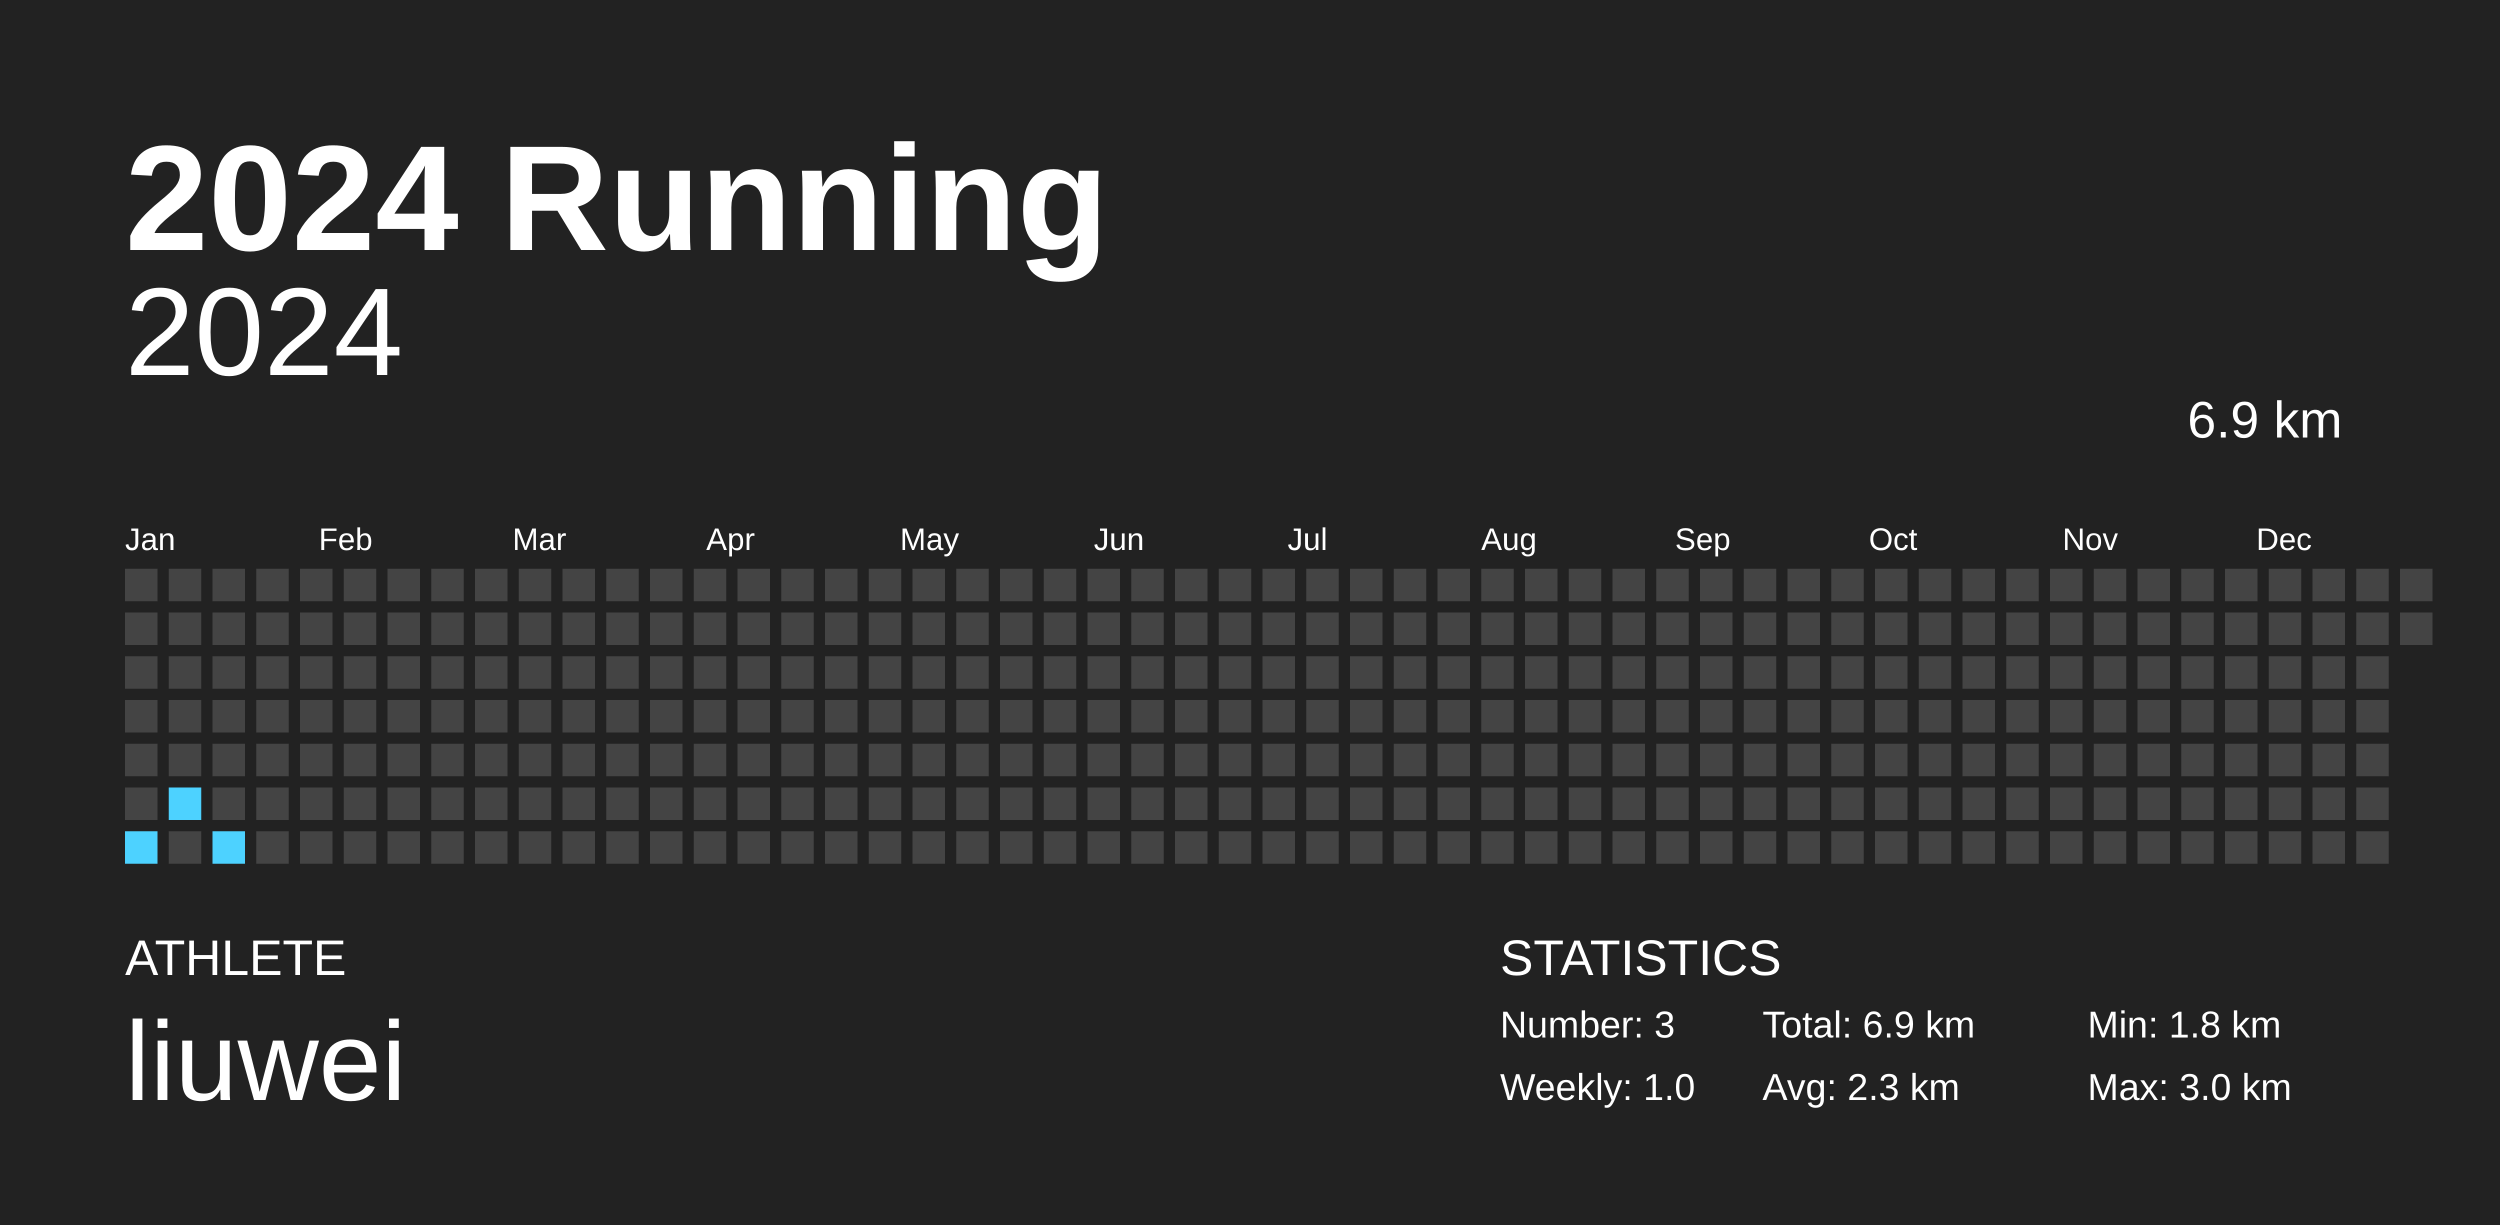
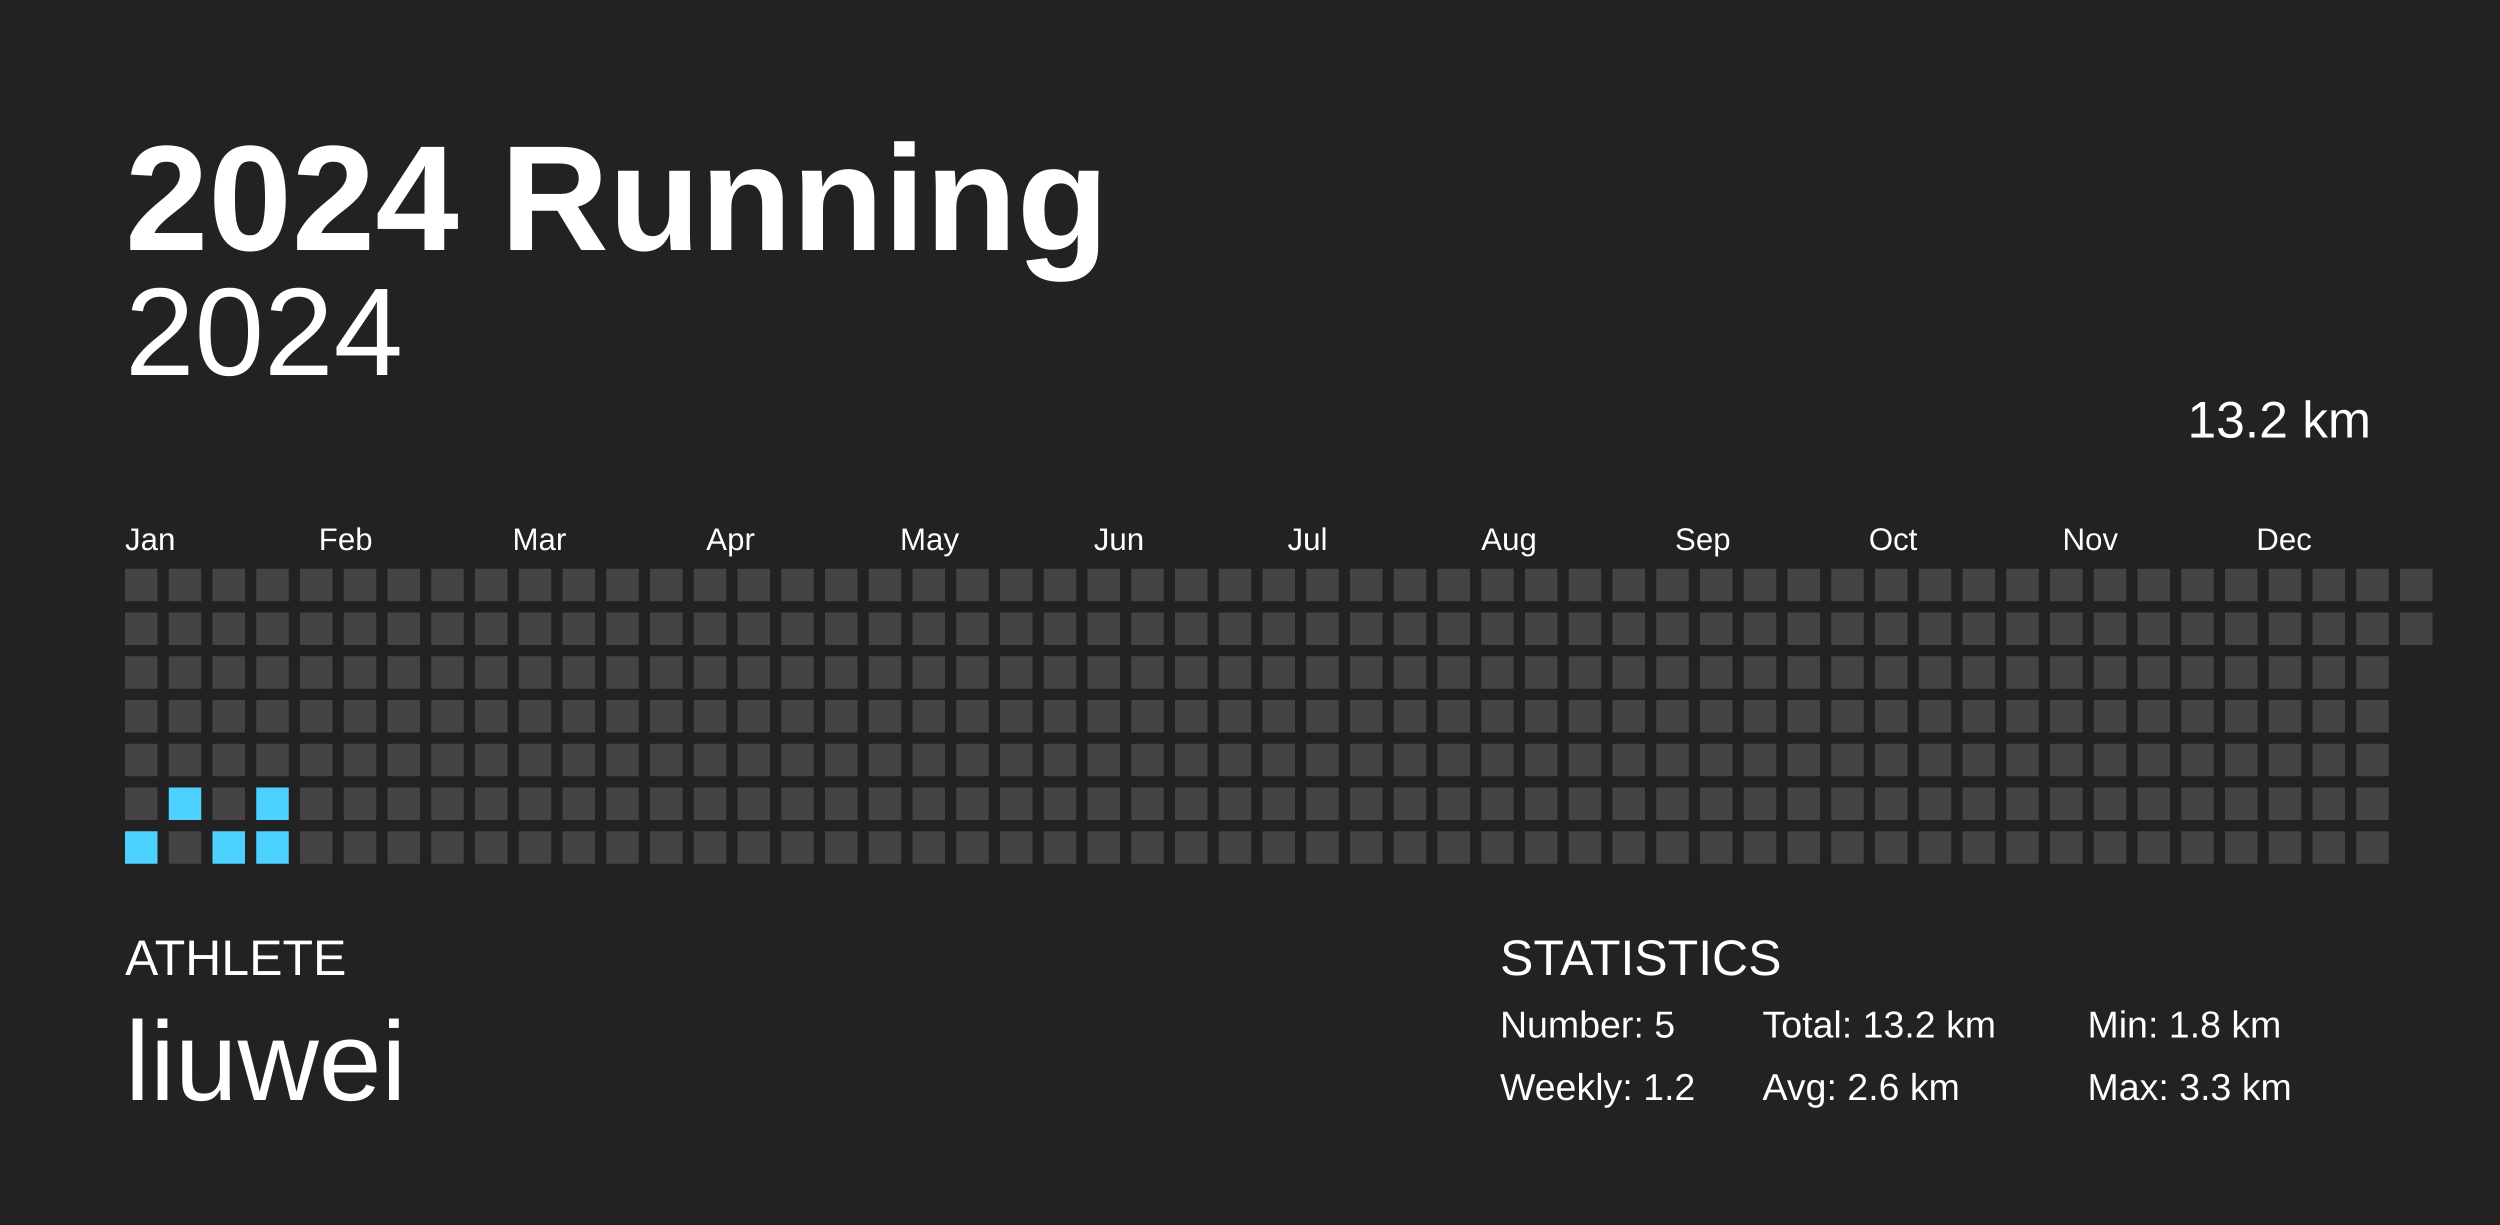
<svg xmlns="http://www.w3.org/2000/svg" baseProfile="full" height="98mm" version="1.1" viewBox="0,0,200,98" width="200mm">
  <defs />
  <rect fill="#222222" height="98" width="200" x="0" y="0" />
  <text fill="#FFFFFF" style="font-size:12px; font-family:Arial; font-weight:bold;" x="10" y="20">2024 Running</text>
  <text fill="#FFFFFF" style="font-size:4px; font-family:Arial" x="10" y="78">ATHLETE</text>
  <text fill="#FFFFFF" style="font-size:9px; font-family:Arial" x="10" y="88">liuwei</text>
  <text fill="#FFFFFF" style="font-size:4px; font-family:Arial" x="120" y="78">STATISTICS</text>
-   <text fill="#FFFFFF" style="font-size:3px; font-family:Arial" x="120" y="83">Number: 3</text>
-   <text fill="#FFFFFF" style="font-size:3px; font-family:Arial" x="120" y="88">Weekly: 1.0</text>
-   <text fill="#FFFFFF" style="font-size:3px; font-family:Arial" x="141" y="83">Total: 6.9 km</text>
-   <text fill="#FFFFFF" style="font-size:3px; font-family:Arial" x="141" y="88">Avg: 2.3 km</text>
+   <text fill="#FFFFFF" style="font-size:3px; font-family:Arial" x="120" y="83">Number: 5</text>
+   <text fill="#FFFFFF" style="font-size:3px; font-family:Arial" x="120" y="88">Weekly: 1.2</text>
+   <text fill="#FFFFFF" style="font-size:3px; font-family:Arial" x="141" y="83">Total: 13.2 km</text>
+   <text fill="#FFFFFF" style="font-size:3px; font-family:Arial" x="141" y="88">Avg: 2.6 km</text>
  <text fill="#FFFFFF" style="font-size:3px; font-family:Arial" x="167" y="83">Min: 1.8 km</text>
-   <text fill="#FFFFFF" style="font-size:3px; font-family:Arial" x="167" y="88">Max: 3.0 km</text>
+   <text fill="#FFFFFF" style="font-size:3px; font-family:Arial" x="167" y="88">Max: 3.3 km</text>
  <text alignment-baseline="hanging" fill="#FFFFFF" style="font-size:10.0px; font-family:Arial;" x="10" y="30">2024</text>
-   <text alignment-baseline="hanging" fill="#FFFFFF" style="font-size:4.125px; font-family:Arial;" x="175" y="35">6.9 km</text>
+   <text alignment-baseline="hanging" fill="#FFFFFF" style="font-size:4.125px; font-family:Arial;" x="175" y="35">13.2 km</text>
  <text fill="#FFFFFF" style="font-size:2.5px; font-family:Arial" x="10.0" y="44">Jan</text>
  <text fill="#FFFFFF" style="font-size:2.5px; font-family:Arial" x="25.5" y="44">Feb</text>
  <text fill="#FFFFFF" style="font-size:2.5px; font-family:Arial" x="41.0" y="44">Mar</text>
  <text fill="#FFFFFF" style="font-size:2.5px; font-family:Arial" x="56.5" y="44">Apr</text>
  <text fill="#FFFFFF" style="font-size:2.5px; font-family:Arial" x="72.0" y="44">May</text>
  <text fill="#FFFFFF" style="font-size:2.5px; font-family:Arial" x="87.5" y="44">Jun</text>
  <text fill="#FFFFFF" style="font-size:2.5px; font-family:Arial" x="103.0" y="44">Jul</text>
  <text fill="#FFFFFF" style="font-size:2.5px; font-family:Arial" x="118.5" y="44">Aug</text>
  <text fill="#FFFFFF" style="font-size:2.5px; font-family:Arial" x="134.0" y="44">Sep</text>
  <text fill="#FFFFFF" style="font-size:2.5px; font-family:Arial" x="149.5" y="44">Oct</text>
  <text fill="#FFFFFF" style="font-size:2.5px; font-family:Arial" x="165.0" y="44">Nov</text>
  <text fill="#FFFFFF" style="font-size:2.5px; font-family:Arial" x="180.5" y="44">Dec</text>
  <rect fill="#444444" height="2.6" width="2.6" x="10.0" y="45.5" />
  <rect fill="#444444" height="2.6" width="2.6" x="10.0" y="49.0" />
  <rect fill="#444444" height="2.6" width="2.6" x="10.0" y="52.5" />
  <rect fill="#444444" height="2.6" width="2.6" x="10.0" y="56.0" />
  <rect fill="#444444" height="2.6" width="2.6" x="10.0" y="59.5" />
  <rect fill="#444444" height="2.6" width="2.6" x="10.0" y="63.0" />
  <rect fill="#4dd2ff" height="2.6" width="2.6" x="10.0" y="66.5" />
  <rect fill="#444444" height="2.6" width="2.6" x="13.5" y="45.5" />
  <rect fill="#444444" height="2.6" width="2.6" x="13.5" y="49.0" />
  <rect fill="#444444" height="2.6" width="2.6" x="13.5" y="52.5" />
  <rect fill="#444444" height="2.6" width="2.6" x="13.5" y="56.0" />
  <rect fill="#444444" height="2.6" width="2.6" x="13.5" y="59.5" />
  <rect fill="#4dd2ff" height="2.6" width="2.6" x="13.5" y="63.0" />
  <rect fill="#444444" height="2.6" width="2.6" x="13.5" y="66.5" />
  <rect fill="#444444" height="2.6" width="2.6" x="17.0" y="45.5" />
  <rect fill="#444444" height="2.6" width="2.6" x="17.0" y="49.0" />
  <rect fill="#444444" height="2.6" width="2.6" x="17.0" y="52.5" />
  <rect fill="#444444" height="2.6" width="2.6" x="17.0" y="56.0" />
  <rect fill="#444444" height="2.6" width="2.6" x="17.0" y="59.5" />
  <rect fill="#444444" height="2.6" width="2.6" x="17.0" y="63.0" />
  <rect fill="#4dd2ff" height="2.6" width="2.6" x="17.0" y="66.5" />
  <rect fill="#444444" height="2.6" width="2.6" x="20.5" y="45.5" />
  <rect fill="#444444" height="2.6" width="2.6" x="20.5" y="49.0" />
  <rect fill="#444444" height="2.6" width="2.6" x="20.5" y="52.5" />
  <rect fill="#444444" height="2.6" width="2.6" x="20.5" y="56.0" />
  <rect fill="#444444" height="2.6" width="2.6" x="20.5" y="59.5" />
-   <rect fill="#444444" height="2.6" width="2.6" x="20.5" y="63.0" />
-   <rect fill="#444444" height="2.6" width="2.6" x="20.5" y="66.5" />
+   <rect fill="#4dd2ff" height="2.6" width="2.6" x="20.5" y="63.0" />
+   <rect fill="#4dd2ff" height="2.6" width="2.6" x="20.5" y="66.5" />
  <rect fill="#444444" height="2.6" width="2.6" x="24.0" y="45.5" />
  <rect fill="#444444" height="2.6" width="2.6" x="24.0" y="49.0" />
  <rect fill="#444444" height="2.6" width="2.6" x="24.0" y="52.5" />
  <rect fill="#444444" height="2.6" width="2.6" x="24.0" y="56.0" />
  <rect fill="#444444" height="2.6" width="2.6" x="24.0" y="59.5" />
  <rect fill="#444444" height="2.6" width="2.6" x="24.0" y="63.0" />
  <rect fill="#444444" height="2.6" width="2.6" x="24.0" y="66.5" />
  <rect fill="#444444" height="2.6" width="2.6" x="27.5" y="45.5" />
  <rect fill="#444444" height="2.6" width="2.6" x="27.5" y="49.0" />
  <rect fill="#444444" height="2.6" width="2.6" x="27.5" y="52.5" />
  <rect fill="#444444" height="2.6" width="2.6" x="27.5" y="56.0" />
  <rect fill="#444444" height="2.6" width="2.6" x="27.5" y="59.5" />
  <rect fill="#444444" height="2.6" width="2.6" x="27.5" y="63.0" />
  <rect fill="#444444" height="2.6" width="2.6" x="27.5" y="66.5" />
  <rect fill="#444444" height="2.6" width="2.6" x="31.0" y="45.5" />
  <rect fill="#444444" height="2.6" width="2.6" x="31.0" y="49.0" />
  <rect fill="#444444" height="2.6" width="2.6" x="31.0" y="52.5" />
  <rect fill="#444444" height="2.6" width="2.6" x="31.0" y="56.0" />
  <rect fill="#444444" height="2.6" width="2.6" x="31.0" y="59.5" />
  <rect fill="#444444" height="2.6" width="2.6" x="31.0" y="63.0" />
  <rect fill="#444444" height="2.6" width="2.6" x="31.0" y="66.5" />
  <rect fill="#444444" height="2.6" width="2.6" x="34.5" y="45.5" />
  <rect fill="#444444" height="2.6" width="2.6" x="34.5" y="49.0" />
  <rect fill="#444444" height="2.6" width="2.6" x="34.5" y="52.5" />
  <rect fill="#444444" height="2.6" width="2.6" x="34.5" y="56.0" />
  <rect fill="#444444" height="2.6" width="2.6" x="34.5" y="59.5" />
  <rect fill="#444444" height="2.6" width="2.6" x="34.5" y="63.0" />
  <rect fill="#444444" height="2.6" width="2.6" x="34.5" y="66.5" />
  <rect fill="#444444" height="2.6" width="2.6" x="38.0" y="45.5" />
  <rect fill="#444444" height="2.6" width="2.6" x="38.0" y="49.0" />
  <rect fill="#444444" height="2.6" width="2.6" x="38.0" y="52.5" />
  <rect fill="#444444" height="2.6" width="2.6" x="38.0" y="56.0" />
  <rect fill="#444444" height="2.6" width="2.6" x="38.0" y="59.5" />
  <rect fill="#444444" height="2.6" width="2.6" x="38.0" y="63.0" />
  <rect fill="#444444" height="2.6" width="2.6" x="38.0" y="66.5" />
  <rect fill="#444444" height="2.6" width="2.6" x="41.5" y="45.5" />
  <rect fill="#444444" height="2.6" width="2.6" x="41.5" y="49.0" />
  <rect fill="#444444" height="2.6" width="2.6" x="41.5" y="52.5" />
  <rect fill="#444444" height="2.6" width="2.6" x="41.5" y="56.0" />
  <rect fill="#444444" height="2.6" width="2.6" x="41.5" y="59.5" />
  <rect fill="#444444" height="2.6" width="2.6" x="41.5" y="63.0" />
  <rect fill="#444444" height="2.6" width="2.6" x="41.5" y="66.5" />
  <rect fill="#444444" height="2.6" width="2.6" x="45.0" y="45.5" />
  <rect fill="#444444" height="2.6" width="2.6" x="45.0" y="49.0" />
  <rect fill="#444444" height="2.6" width="2.6" x="45.0" y="52.5" />
  <rect fill="#444444" height="2.6" width="2.6" x="45.0" y="56.0" />
  <rect fill="#444444" height="2.6" width="2.6" x="45.0" y="59.5" />
  <rect fill="#444444" height="2.6" width="2.6" x="45.0" y="63.0" />
  <rect fill="#444444" height="2.6" width="2.6" x="45.0" y="66.5" />
  <rect fill="#444444" height="2.6" width="2.6" x="48.5" y="45.5" />
  <rect fill="#444444" height="2.6" width="2.6" x="48.5" y="49.0" />
  <rect fill="#444444" height="2.6" width="2.6" x="48.5" y="52.5" />
  <rect fill="#444444" height="2.6" width="2.6" x="48.5" y="56.0" />
  <rect fill="#444444" height="2.6" width="2.6" x="48.5" y="59.5" />
  <rect fill="#444444" height="2.6" width="2.6" x="48.5" y="63.0" />
  <rect fill="#444444" height="2.6" width="2.6" x="48.5" y="66.5" />
  <rect fill="#444444" height="2.6" width="2.6" x="52.0" y="45.5" />
  <rect fill="#444444" height="2.6" width="2.6" x="52.0" y="49.0" />
  <rect fill="#444444" height="2.6" width="2.6" x="52.0" y="52.5" />
  <rect fill="#444444" height="2.6" width="2.6" x="52.0" y="56.0" />
  <rect fill="#444444" height="2.6" width="2.6" x="52.0" y="59.5" />
  <rect fill="#444444" height="2.6" width="2.6" x="52.0" y="63.0" />
  <rect fill="#444444" height="2.6" width="2.6" x="52.0" y="66.5" />
  <rect fill="#444444" height="2.6" width="2.6" x="55.5" y="45.5" />
  <rect fill="#444444" height="2.6" width="2.6" x="55.5" y="49.0" />
  <rect fill="#444444" height="2.6" width="2.6" x="55.5" y="52.5" />
  <rect fill="#444444" height="2.6" width="2.6" x="55.5" y="56.0" />
  <rect fill="#444444" height="2.6" width="2.6" x="55.5" y="59.5" />
  <rect fill="#444444" height="2.6" width="2.6" x="55.5" y="63.0" />
  <rect fill="#444444" height="2.6" width="2.6" x="55.5" y="66.5" />
  <rect fill="#444444" height="2.6" width="2.6" x="59.0" y="45.5" />
  <rect fill="#444444" height="2.6" width="2.6" x="59.0" y="49.0" />
  <rect fill="#444444" height="2.6" width="2.6" x="59.0" y="52.5" />
  <rect fill="#444444" height="2.6" width="2.6" x="59.0" y="56.0" />
  <rect fill="#444444" height="2.6" width="2.6" x="59.0" y="59.5" />
  <rect fill="#444444" height="2.6" width="2.6" x="59.0" y="63.0" />
  <rect fill="#444444" height="2.6" width="2.6" x="59.0" y="66.5" />
  <rect fill="#444444" height="2.6" width="2.6" x="62.5" y="45.5" />
  <rect fill="#444444" height="2.6" width="2.6" x="62.5" y="49.0" />
  <rect fill="#444444" height="2.6" width="2.6" x="62.5" y="52.5" />
  <rect fill="#444444" height="2.6" width="2.6" x="62.5" y="56.0" />
  <rect fill="#444444" height="2.6" width="2.6" x="62.5" y="59.5" />
  <rect fill="#444444" height="2.6" width="2.6" x="62.5" y="63.0" />
  <rect fill="#444444" height="2.6" width="2.6" x="62.5" y="66.5" />
  <rect fill="#444444" height="2.6" width="2.6" x="66.0" y="45.5" />
  <rect fill="#444444" height="2.6" width="2.6" x="66.0" y="49.0" />
  <rect fill="#444444" height="2.6" width="2.6" x="66.0" y="52.5" />
  <rect fill="#444444" height="2.6" width="2.6" x="66.0" y="56.0" />
  <rect fill="#444444" height="2.6" width="2.6" x="66.0" y="59.5" />
  <rect fill="#444444" height="2.6" width="2.6" x="66.0" y="63.0" />
  <rect fill="#444444" height="2.6" width="2.6" x="66.0" y="66.5" />
  <rect fill="#444444" height="2.6" width="2.6" x="69.5" y="45.5" />
  <rect fill="#444444" height="2.6" width="2.6" x="69.5" y="49.0" />
  <rect fill="#444444" height="2.6" width="2.6" x="69.5" y="52.5" />
  <rect fill="#444444" height="2.6" width="2.6" x="69.5" y="56.0" />
  <rect fill="#444444" height="2.6" width="2.6" x="69.5" y="59.5" />
  <rect fill="#444444" height="2.6" width="2.6" x="69.5" y="63.0" />
  <rect fill="#444444" height="2.6" width="2.6" x="69.5" y="66.5" />
  <rect fill="#444444" height="2.6" width="2.6" x="73.0" y="45.5" />
  <rect fill="#444444" height="2.6" width="2.6" x="73.0" y="49.0" />
  <rect fill="#444444" height="2.6" width="2.6" x="73.0" y="52.5" />
  <rect fill="#444444" height="2.6" width="2.6" x="73.0" y="56.0" />
  <rect fill="#444444" height="2.6" width="2.6" x="73.0" y="59.5" />
  <rect fill="#444444" height="2.6" width="2.6" x="73.0" y="63.0" />
  <rect fill="#444444" height="2.6" width="2.6" x="73.0" y="66.5" />
  <rect fill="#444444" height="2.6" width="2.6" x="76.5" y="45.5" />
  <rect fill="#444444" height="2.6" width="2.6" x="76.5" y="49.0" />
  <rect fill="#444444" height="2.6" width="2.6" x="76.5" y="52.5" />
  <rect fill="#444444" height="2.6" width="2.6" x="76.5" y="56.0" />
  <rect fill="#444444" height="2.6" width="2.6" x="76.5" y="59.5" />
  <rect fill="#444444" height="2.6" width="2.6" x="76.5" y="63.0" />
  <rect fill="#444444" height="2.6" width="2.6" x="76.5" y="66.5" />
  <rect fill="#444444" height="2.6" width="2.6" x="80.0" y="45.5" />
  <rect fill="#444444" height="2.6" width="2.6" x="80.0" y="49.0" />
  <rect fill="#444444" height="2.6" width="2.6" x="80.0" y="52.5" />
  <rect fill="#444444" height="2.6" width="2.6" x="80.0" y="56.0" />
  <rect fill="#444444" height="2.6" width="2.6" x="80.0" y="59.5" />
  <rect fill="#444444" height="2.6" width="2.6" x="80.0" y="63.0" />
  <rect fill="#444444" height="2.6" width="2.6" x="80.0" y="66.5" />
  <rect fill="#444444" height="2.6" width="2.6" x="83.5" y="45.5" />
  <rect fill="#444444" height="2.6" width="2.6" x="83.5" y="49.0" />
  <rect fill="#444444" height="2.6" width="2.6" x="83.5" y="52.5" />
  <rect fill="#444444" height="2.6" width="2.6" x="83.5" y="56.0" />
  <rect fill="#444444" height="2.6" width="2.6" x="83.5" y="59.5" />
  <rect fill="#444444" height="2.6" width="2.6" x="83.5" y="63.0" />
  <rect fill="#444444" height="2.6" width="2.6" x="83.5" y="66.5" />
  <rect fill="#444444" height="2.6" width="2.6" x="87.0" y="45.5" />
  <rect fill="#444444" height="2.6" width="2.6" x="87.0" y="49.0" />
  <rect fill="#444444" height="2.6" width="2.6" x="87.0" y="52.5" />
  <rect fill="#444444" height="2.6" width="2.6" x="87.0" y="56.0" />
  <rect fill="#444444" height="2.6" width="2.6" x="87.0" y="59.5" />
  <rect fill="#444444" height="2.6" width="2.6" x="87.0" y="63.0" />
  <rect fill="#444444" height="2.6" width="2.6" x="87.0" y="66.5" />
  <rect fill="#444444" height="2.6" width="2.6" x="90.5" y="45.5" />
  <rect fill="#444444" height="2.6" width="2.6" x="90.5" y="49.0" />
  <rect fill="#444444" height="2.6" width="2.6" x="90.5" y="52.5" />
  <rect fill="#444444" height="2.6" width="2.6" x="90.5" y="56.0" />
  <rect fill="#444444" height="2.6" width="2.6" x="90.5" y="59.5" />
  <rect fill="#444444" height="2.6" width="2.6" x="90.5" y="63.0" />
  <rect fill="#444444" height="2.6" width="2.6" x="90.5" y="66.5" />
  <rect fill="#444444" height="2.6" width="2.6" x="94.0" y="45.5" />
  <rect fill="#444444" height="2.6" width="2.6" x="94.0" y="49.0" />
  <rect fill="#444444" height="2.6" width="2.6" x="94.0" y="52.5" />
  <rect fill="#444444" height="2.6" width="2.6" x="94.0" y="56.0" />
  <rect fill="#444444" height="2.6" width="2.6" x="94.0" y="59.5" />
  <rect fill="#444444" height="2.6" width="2.6" x="94.0" y="63.0" />
  <rect fill="#444444" height="2.6" width="2.6" x="94.0" y="66.5" />
  <rect fill="#444444" height="2.6" width="2.6" x="97.5" y="45.5" />
  <rect fill="#444444" height="2.6" width="2.6" x="97.5" y="49.0" />
  <rect fill="#444444" height="2.6" width="2.6" x="97.5" y="52.5" />
  <rect fill="#444444" height="2.6" width="2.6" x="97.5" y="56.0" />
  <rect fill="#444444" height="2.6" width="2.6" x="97.5" y="59.5" />
  <rect fill="#444444" height="2.6" width="2.6" x="97.5" y="63.0" />
  <rect fill="#444444" height="2.6" width="2.6" x="97.5" y="66.5" />
  <rect fill="#444444" height="2.6" width="2.6" x="101.0" y="45.5" />
  <rect fill="#444444" height="2.6" width="2.6" x="101.0" y="49.0" />
  <rect fill="#444444" height="2.6" width="2.6" x="101.0" y="52.5" />
  <rect fill="#444444" height="2.6" width="2.6" x="101.0" y="56.0" />
  <rect fill="#444444" height="2.6" width="2.6" x="101.0" y="59.5" />
  <rect fill="#444444" height="2.6" width="2.6" x="101.0" y="63.0" />
  <rect fill="#444444" height="2.6" width="2.6" x="101.0" y="66.5" />
  <rect fill="#444444" height="2.6" width="2.6" x="104.5" y="45.5" />
  <rect fill="#444444" height="2.6" width="2.6" x="104.5" y="49.0" />
  <rect fill="#444444" height="2.6" width="2.6" x="104.5" y="52.5" />
  <rect fill="#444444" height="2.6" width="2.6" x="104.5" y="56.0" />
  <rect fill="#444444" height="2.6" width="2.6" x="104.5" y="59.5" />
  <rect fill="#444444" height="2.6" width="2.6" x="104.5" y="63.0" />
  <rect fill="#444444" height="2.6" width="2.6" x="104.5" y="66.5" />
  <rect fill="#444444" height="2.6" width="2.6" x="108.0" y="45.5" />
  <rect fill="#444444" height="2.6" width="2.6" x="108.0" y="49.0" />
  <rect fill="#444444" height="2.6" width="2.6" x="108.0" y="52.5" />
  <rect fill="#444444" height="2.6" width="2.6" x="108.0" y="56.0" />
  <rect fill="#444444" height="2.6" width="2.6" x="108.0" y="59.5" />
  <rect fill="#444444" height="2.6" width="2.6" x="108.0" y="63.0" />
  <rect fill="#444444" height="2.6" width="2.6" x="108.0" y="66.5" />
  <rect fill="#444444" height="2.6" width="2.6" x="111.5" y="45.5" />
  <rect fill="#444444" height="2.6" width="2.6" x="111.5" y="49.0" />
  <rect fill="#444444" height="2.6" width="2.6" x="111.5" y="52.5" />
  <rect fill="#444444" height="2.6" width="2.6" x="111.5" y="56.0" />
  <rect fill="#444444" height="2.6" width="2.6" x="111.5" y="59.5" />
  <rect fill="#444444" height="2.6" width="2.6" x="111.5" y="63.0" />
  <rect fill="#444444" height="2.6" width="2.6" x="111.5" y="66.5" />
  <rect fill="#444444" height="2.6" width="2.6" x="115.0" y="45.5" />
  <rect fill="#444444" height="2.6" width="2.6" x="115.0" y="49.0" />
  <rect fill="#444444" height="2.6" width="2.6" x="115.0" y="52.5" />
  <rect fill="#444444" height="2.6" width="2.6" x="115.0" y="56.0" />
  <rect fill="#444444" height="2.6" width="2.6" x="115.0" y="59.5" />
  <rect fill="#444444" height="2.6" width="2.6" x="115.0" y="63.0" />
  <rect fill="#444444" height="2.6" width="2.6" x="115.0" y="66.5" />
  <rect fill="#444444" height="2.6" width="2.6" x="118.5" y="45.5" />
  <rect fill="#444444" height="2.6" width="2.6" x="118.5" y="49.0" />
  <rect fill="#444444" height="2.6" width="2.6" x="118.5" y="52.5" />
  <rect fill="#444444" height="2.6" width="2.6" x="118.5" y="56.0" />
  <rect fill="#444444" height="2.6" width="2.6" x="118.5" y="59.5" />
  <rect fill="#444444" height="2.6" width="2.6" x="118.5" y="63.0" />
  <rect fill="#444444" height="2.6" width="2.6" x="118.5" y="66.5" />
  <rect fill="#444444" height="2.6" width="2.6" x="122.0" y="45.5" />
  <rect fill="#444444" height="2.6" width="2.6" x="122.0" y="49.0" />
  <rect fill="#444444" height="2.6" width="2.6" x="122.0" y="52.5" />
  <rect fill="#444444" height="2.6" width="2.6" x="122.0" y="56.0" />
  <rect fill="#444444" height="2.6" width="2.6" x="122.0" y="59.5" />
  <rect fill="#444444" height="2.6" width="2.6" x="122.0" y="63.0" />
  <rect fill="#444444" height="2.6" width="2.6" x="122.0" y="66.5" />
  <rect fill="#444444" height="2.6" width="2.6" x="125.5" y="45.5" />
  <rect fill="#444444" height="2.6" width="2.6" x="125.5" y="49.0" />
  <rect fill="#444444" height="2.6" width="2.6" x="125.5" y="52.5" />
  <rect fill="#444444" height="2.6" width="2.6" x="125.5" y="56.0" />
  <rect fill="#444444" height="2.6" width="2.6" x="125.5" y="59.5" />
  <rect fill="#444444" height="2.6" width="2.6" x="125.5" y="63.0" />
  <rect fill="#444444" height="2.6" width="2.6" x="125.5" y="66.5" />
  <rect fill="#444444" height="2.6" width="2.6" x="129.0" y="45.5" />
  <rect fill="#444444" height="2.6" width="2.6" x="129.0" y="49.0" />
  <rect fill="#444444" height="2.6" width="2.6" x="129.0" y="52.5" />
  <rect fill="#444444" height="2.6" width="2.6" x="129.0" y="56.0" />
  <rect fill="#444444" height="2.6" width="2.6" x="129.0" y="59.5" />
  <rect fill="#444444" height="2.6" width="2.6" x="129.0" y="63.0" />
  <rect fill="#444444" height="2.6" width="2.6" x="129.0" y="66.5" />
  <rect fill="#444444" height="2.6" width="2.6" x="132.5" y="45.5" />
  <rect fill="#444444" height="2.6" width="2.6" x="132.5" y="49.0" />
  <rect fill="#444444" height="2.6" width="2.6" x="132.5" y="52.5" />
  <rect fill="#444444" height="2.6" width="2.6" x="132.5" y="56.0" />
  <rect fill="#444444" height="2.6" width="2.6" x="132.5" y="59.5" />
  <rect fill="#444444" height="2.6" width="2.6" x="132.5" y="63.0" />
  <rect fill="#444444" height="2.6" width="2.6" x="132.5" y="66.5" />
  <rect fill="#444444" height="2.6" width="2.6" x="136.0" y="45.5" />
  <rect fill="#444444" height="2.6" width="2.6" x="136.0" y="49.0" />
  <rect fill="#444444" height="2.6" width="2.6" x="136.0" y="52.5" />
  <rect fill="#444444" height="2.6" width="2.6" x="136.0" y="56.0" />
  <rect fill="#444444" height="2.6" width="2.6" x="136.0" y="59.5" />
  <rect fill="#444444" height="2.6" width="2.6" x="136.0" y="63.0" />
  <rect fill="#444444" height="2.6" width="2.6" x="136.0" y="66.5" />
  <rect fill="#444444" height="2.6" width="2.6" x="139.5" y="45.5" />
  <rect fill="#444444" height="2.6" width="2.6" x="139.5" y="49.0" />
  <rect fill="#444444" height="2.6" width="2.6" x="139.5" y="52.5" />
  <rect fill="#444444" height="2.6" width="2.6" x="139.5" y="56.0" />
  <rect fill="#444444" height="2.6" width="2.6" x="139.5" y="59.5" />
  <rect fill="#444444" height="2.6" width="2.6" x="139.5" y="63.0" />
  <rect fill="#444444" height="2.6" width="2.6" x="139.5" y="66.5" />
  <rect fill="#444444" height="2.6" width="2.6" x="143.0" y="45.5" />
  <rect fill="#444444" height="2.6" width="2.6" x="143.0" y="49.0" />
  <rect fill="#444444" height="2.6" width="2.6" x="143.0" y="52.5" />
  <rect fill="#444444" height="2.6" width="2.6" x="143.0" y="56.0" />
  <rect fill="#444444" height="2.6" width="2.6" x="143.0" y="59.5" />
  <rect fill="#444444" height="2.6" width="2.6" x="143.0" y="63.0" />
  <rect fill="#444444" height="2.6" width="2.6" x="143.0" y="66.5" />
  <rect fill="#444444" height="2.6" width="2.6" x="146.5" y="45.5" />
  <rect fill="#444444" height="2.6" width="2.6" x="146.5" y="49.0" />
  <rect fill="#444444" height="2.6" width="2.6" x="146.5" y="52.5" />
  <rect fill="#444444" height="2.6" width="2.6" x="146.5" y="56.0" />
  <rect fill="#444444" height="2.6" width="2.6" x="146.5" y="59.5" />
  <rect fill="#444444" height="2.6" width="2.6" x="146.5" y="63.0" />
  <rect fill="#444444" height="2.6" width="2.6" x="146.5" y="66.5" />
  <rect fill="#444444" height="2.6" width="2.6" x="150.0" y="45.5" />
  <rect fill="#444444" height="2.6" width="2.6" x="150.0" y="49.0" />
  <rect fill="#444444" height="2.6" width="2.6" x="150.0" y="52.5" />
  <rect fill="#444444" height="2.6" width="2.6" x="150.0" y="56.0" />
  <rect fill="#444444" height="2.6" width="2.6" x="150.0" y="59.5" />
  <rect fill="#444444" height="2.6" width="2.6" x="150.0" y="63.0" />
  <rect fill="#444444" height="2.6" width="2.6" x="150.0" y="66.5" />
  <rect fill="#444444" height="2.6" width="2.6" x="153.5" y="45.5" />
  <rect fill="#444444" height="2.6" width="2.6" x="153.5" y="49.0" />
  <rect fill="#444444" height="2.6" width="2.6" x="153.5" y="52.5" />
  <rect fill="#444444" height="2.6" width="2.6" x="153.5" y="56.0" />
  <rect fill="#444444" height="2.6" width="2.6" x="153.5" y="59.5" />
  <rect fill="#444444" height="2.6" width="2.6" x="153.5" y="63.0" />
  <rect fill="#444444" height="2.6" width="2.6" x="153.5" y="66.5" />
  <rect fill="#444444" height="2.6" width="2.6" x="157.0" y="45.5" />
  <rect fill="#444444" height="2.6" width="2.6" x="157.0" y="49.0" />
  <rect fill="#444444" height="2.6" width="2.6" x="157.0" y="52.5" />
  <rect fill="#444444" height="2.6" width="2.6" x="157.0" y="56.0" />
  <rect fill="#444444" height="2.6" width="2.6" x="157.0" y="59.5" />
  <rect fill="#444444" height="2.6" width="2.6" x="157.0" y="63.0" />
  <rect fill="#444444" height="2.6" width="2.6" x="157.0" y="66.5" />
  <rect fill="#444444" height="2.6" width="2.6" x="160.5" y="45.5" />
  <rect fill="#444444" height="2.6" width="2.6" x="160.5" y="49.0" />
  <rect fill="#444444" height="2.6" width="2.6" x="160.5" y="52.5" />
  <rect fill="#444444" height="2.6" width="2.6" x="160.5" y="56.0" />
  <rect fill="#444444" height="2.6" width="2.6" x="160.5" y="59.5" />
  <rect fill="#444444" height="2.6" width="2.6" x="160.5" y="63.0" />
  <rect fill="#444444" height="2.6" width="2.6" x="160.5" y="66.5" />
  <rect fill="#444444" height="2.6" width="2.6" x="164.0" y="45.5" />
  <rect fill="#444444" height="2.6" width="2.6" x="164.0" y="49.0" />
  <rect fill="#444444" height="2.6" width="2.6" x="164.0" y="52.5" />
  <rect fill="#444444" height="2.6" width="2.6" x="164.0" y="56.0" />
  <rect fill="#444444" height="2.6" width="2.6" x="164.0" y="59.5" />
  <rect fill="#444444" height="2.6" width="2.6" x="164.0" y="63.0" />
  <rect fill="#444444" height="2.6" width="2.6" x="164.0" y="66.5" />
  <rect fill="#444444" height="2.6" width="2.6" x="167.5" y="45.5" />
  <rect fill="#444444" height="2.6" width="2.6" x="167.5" y="49.0" />
  <rect fill="#444444" height="2.6" width="2.6" x="167.5" y="52.5" />
  <rect fill="#444444" height="2.6" width="2.6" x="167.5" y="56.0" />
  <rect fill="#444444" height="2.6" width="2.6" x="167.5" y="59.5" />
  <rect fill="#444444" height="2.6" width="2.6" x="167.5" y="63.0" />
  <rect fill="#444444" height="2.6" width="2.6" x="167.5" y="66.5" />
  <rect fill="#444444" height="2.6" width="2.6" x="171.0" y="45.5" />
  <rect fill="#444444" height="2.6" width="2.6" x="171.0" y="49.0" />
  <rect fill="#444444" height="2.6" width="2.6" x="171.0" y="52.5" />
  <rect fill="#444444" height="2.6" width="2.6" x="171.0" y="56.0" />
  <rect fill="#444444" height="2.6" width="2.6" x="171.0" y="59.5" />
  <rect fill="#444444" height="2.6" width="2.6" x="171.0" y="63.0" />
  <rect fill="#444444" height="2.6" width="2.6" x="171.0" y="66.5" />
  <rect fill="#444444" height="2.6" width="2.6" x="174.5" y="45.5" />
  <rect fill="#444444" height="2.6" width="2.6" x="174.5" y="49.0" />
  <rect fill="#444444" height="2.6" width="2.6" x="174.5" y="52.5" />
  <rect fill="#444444" height="2.6" width="2.6" x="174.5" y="56.0" />
  <rect fill="#444444" height="2.6" width="2.6" x="174.5" y="59.5" />
  <rect fill="#444444" height="2.6" width="2.6" x="174.5" y="63.0" />
  <rect fill="#444444" height="2.6" width="2.6" x="174.5" y="66.5" />
  <rect fill="#444444" height="2.6" width="2.6" x="178.0" y="45.5" />
  <rect fill="#444444" height="2.6" width="2.6" x="178.0" y="49.0" />
  <rect fill="#444444" height="2.6" width="2.6" x="178.0" y="52.5" />
  <rect fill="#444444" height="2.6" width="2.6" x="178.0" y="56.0" />
  <rect fill="#444444" height="2.6" width="2.6" x="178.0" y="59.5" />
  <rect fill="#444444" height="2.6" width="2.6" x="178.0" y="63.0" />
  <rect fill="#444444" height="2.6" width="2.6" x="178.0" y="66.5" />
  <rect fill="#444444" height="2.6" width="2.6" x="181.5" y="45.5" />
  <rect fill="#444444" height="2.6" width="2.6" x="181.5" y="49.0" />
  <rect fill="#444444" height="2.6" width="2.6" x="181.5" y="52.5" />
  <rect fill="#444444" height="2.6" width="2.6" x="181.5" y="56.0" />
  <rect fill="#444444" height="2.6" width="2.6" x="181.5" y="59.5" />
  <rect fill="#444444" height="2.6" width="2.6" x="181.5" y="63.0" />
  <rect fill="#444444" height="2.6" width="2.6" x="181.5" y="66.5" />
  <rect fill="#444444" height="2.6" width="2.6" x="185.0" y="45.5" />
  <rect fill="#444444" height="2.6" width="2.6" x="185.0" y="49.0" />
  <rect fill="#444444" height="2.6" width="2.6" x="185.0" y="52.5" />
  <rect fill="#444444" height="2.6" width="2.6" x="185.0" y="56.0" />
  <rect fill="#444444" height="2.6" width="2.6" x="185.0" y="59.5" />
  <rect fill="#444444" height="2.6" width="2.6" x="185.0" y="63.0" />
  <rect fill="#444444" height="2.6" width="2.6" x="185.0" y="66.5" />
  <rect fill="#444444" height="2.6" width="2.6" x="188.5" y="45.5" />
  <rect fill="#444444" height="2.6" width="2.6" x="188.5" y="49.0" />
  <rect fill="#444444" height="2.6" width="2.6" x="188.5" y="52.5" />
  <rect fill="#444444" height="2.6" width="2.6" x="188.5" y="56.0" />
  <rect fill="#444444" height="2.6" width="2.6" x="188.5" y="59.5" />
  <rect fill="#444444" height="2.6" width="2.6" x="188.5" y="63.0" />
  <rect fill="#444444" height="2.6" width="2.6" x="188.5" y="66.5" />
  <rect fill="#444444" height="2.6" width="2.6" x="192.0" y="45.5" />
  <rect fill="#444444" height="2.6" width="2.6" x="192.0" y="49.0" />
</svg>
